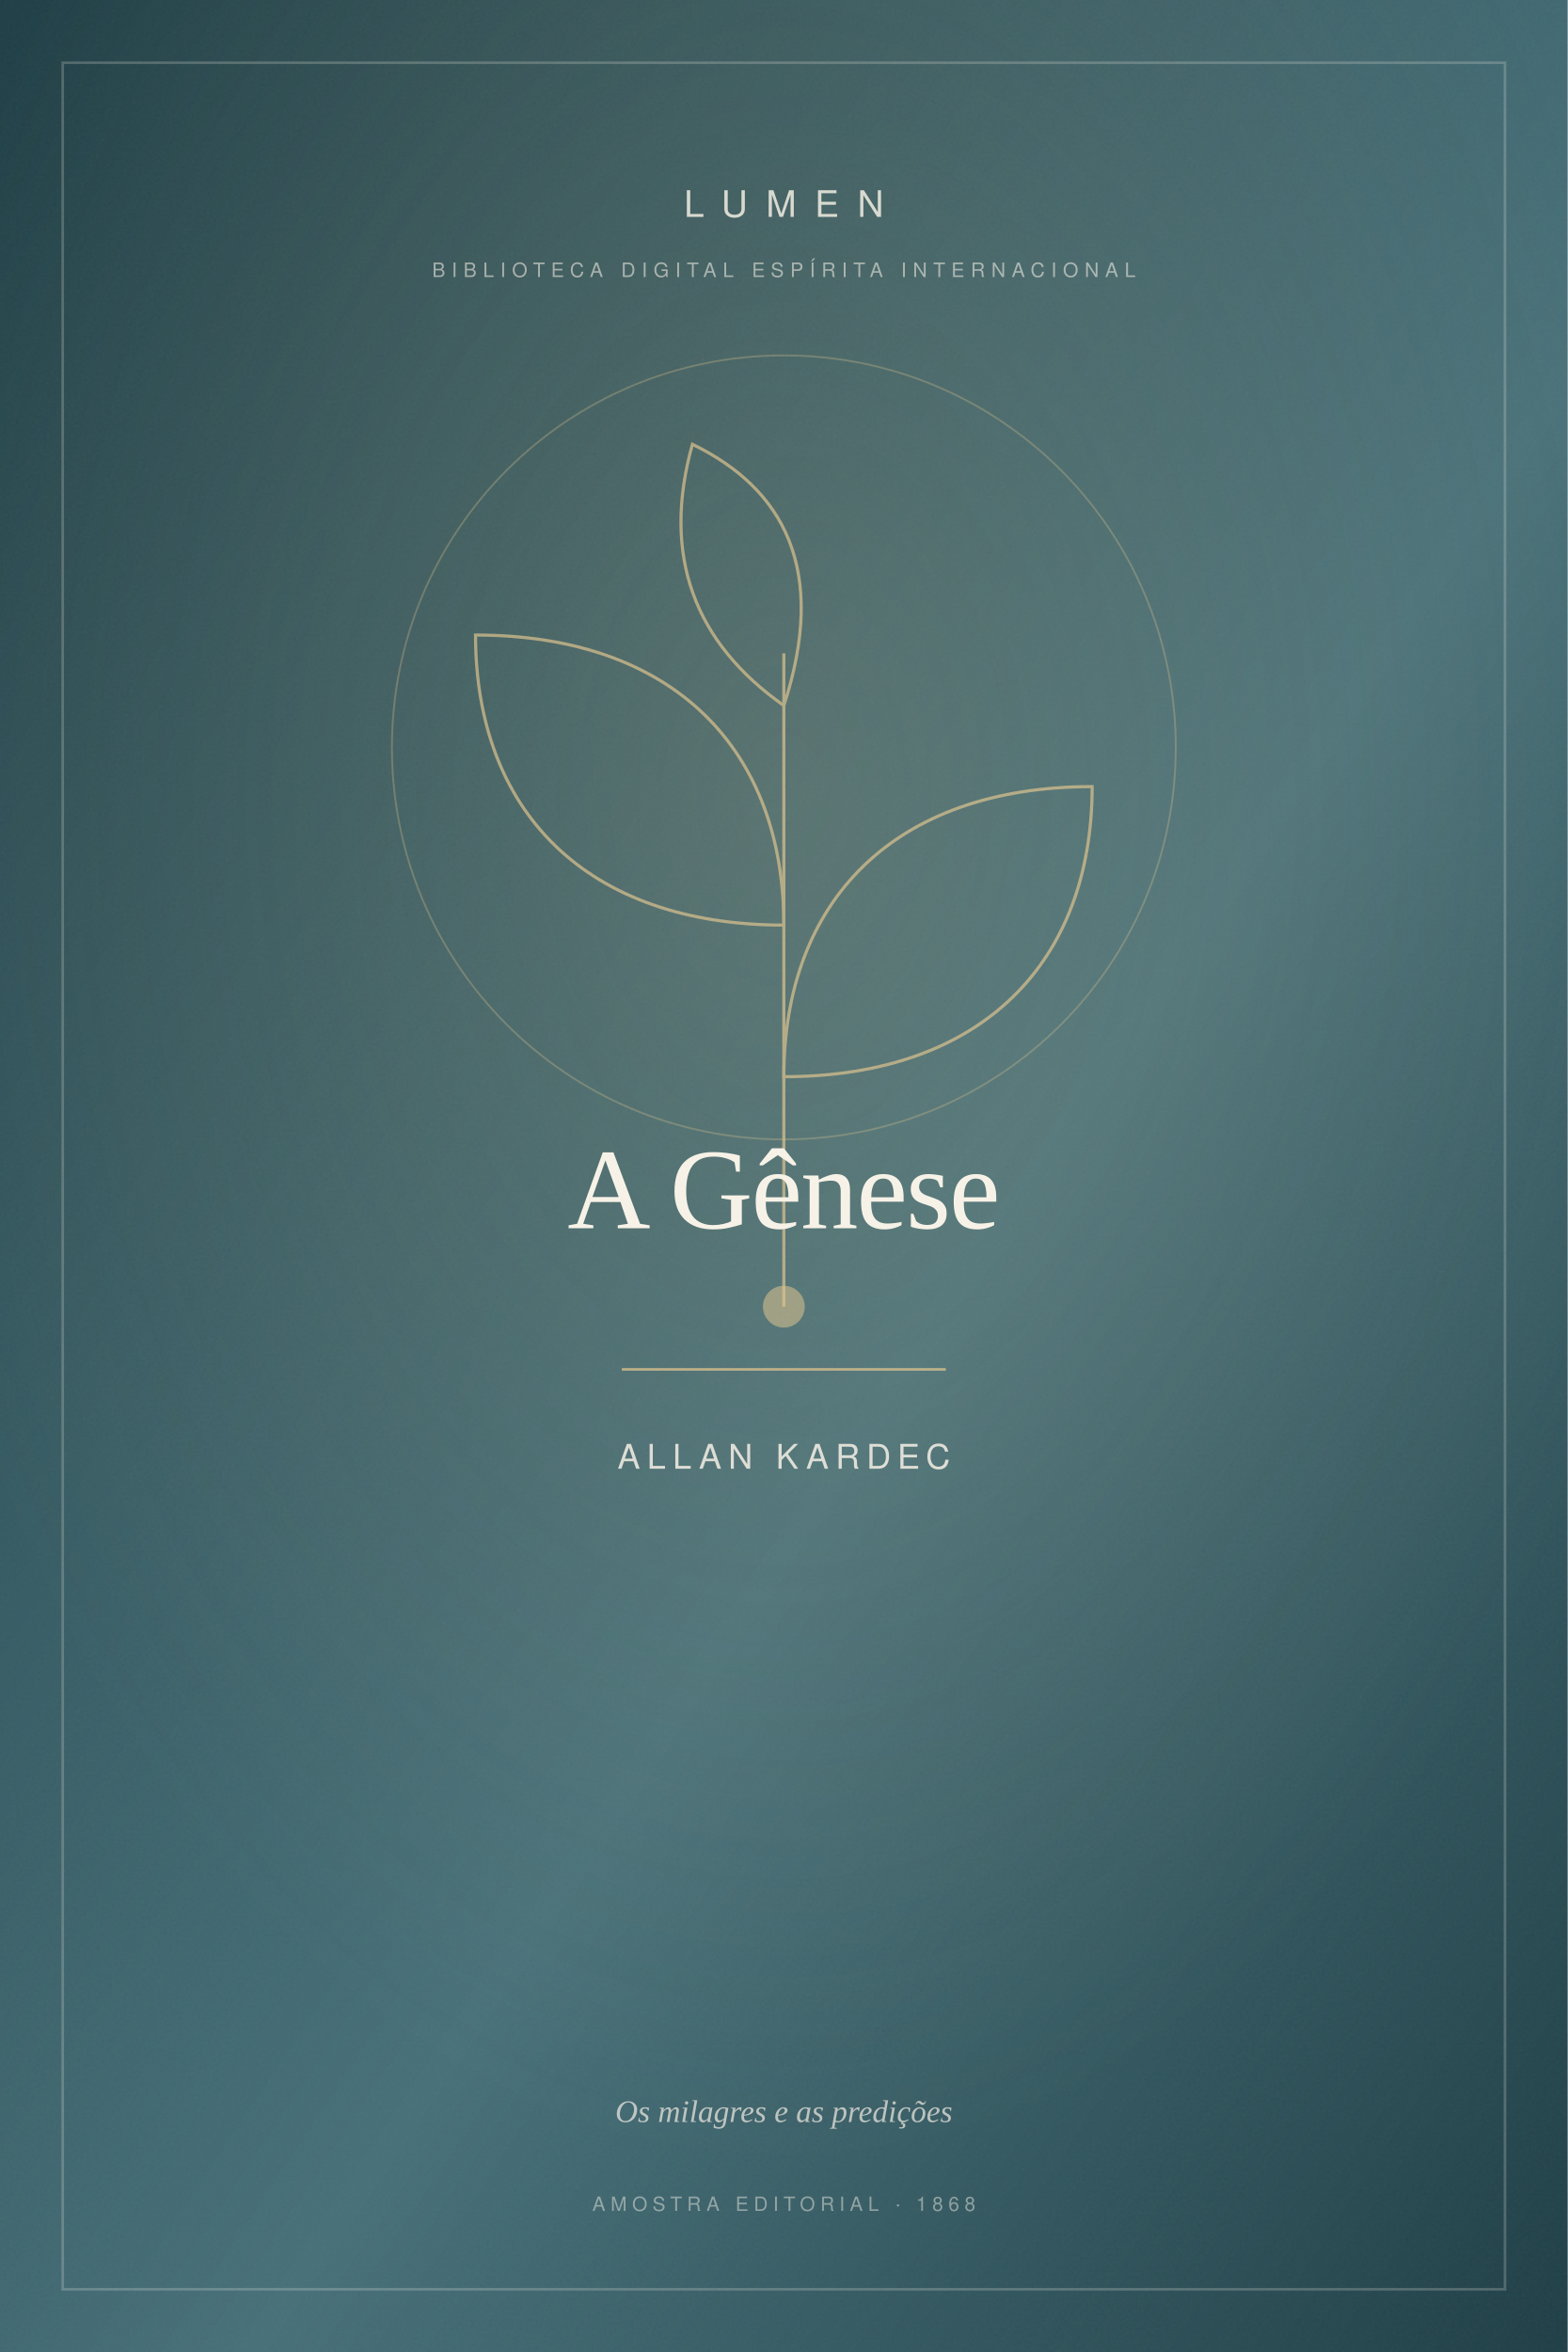
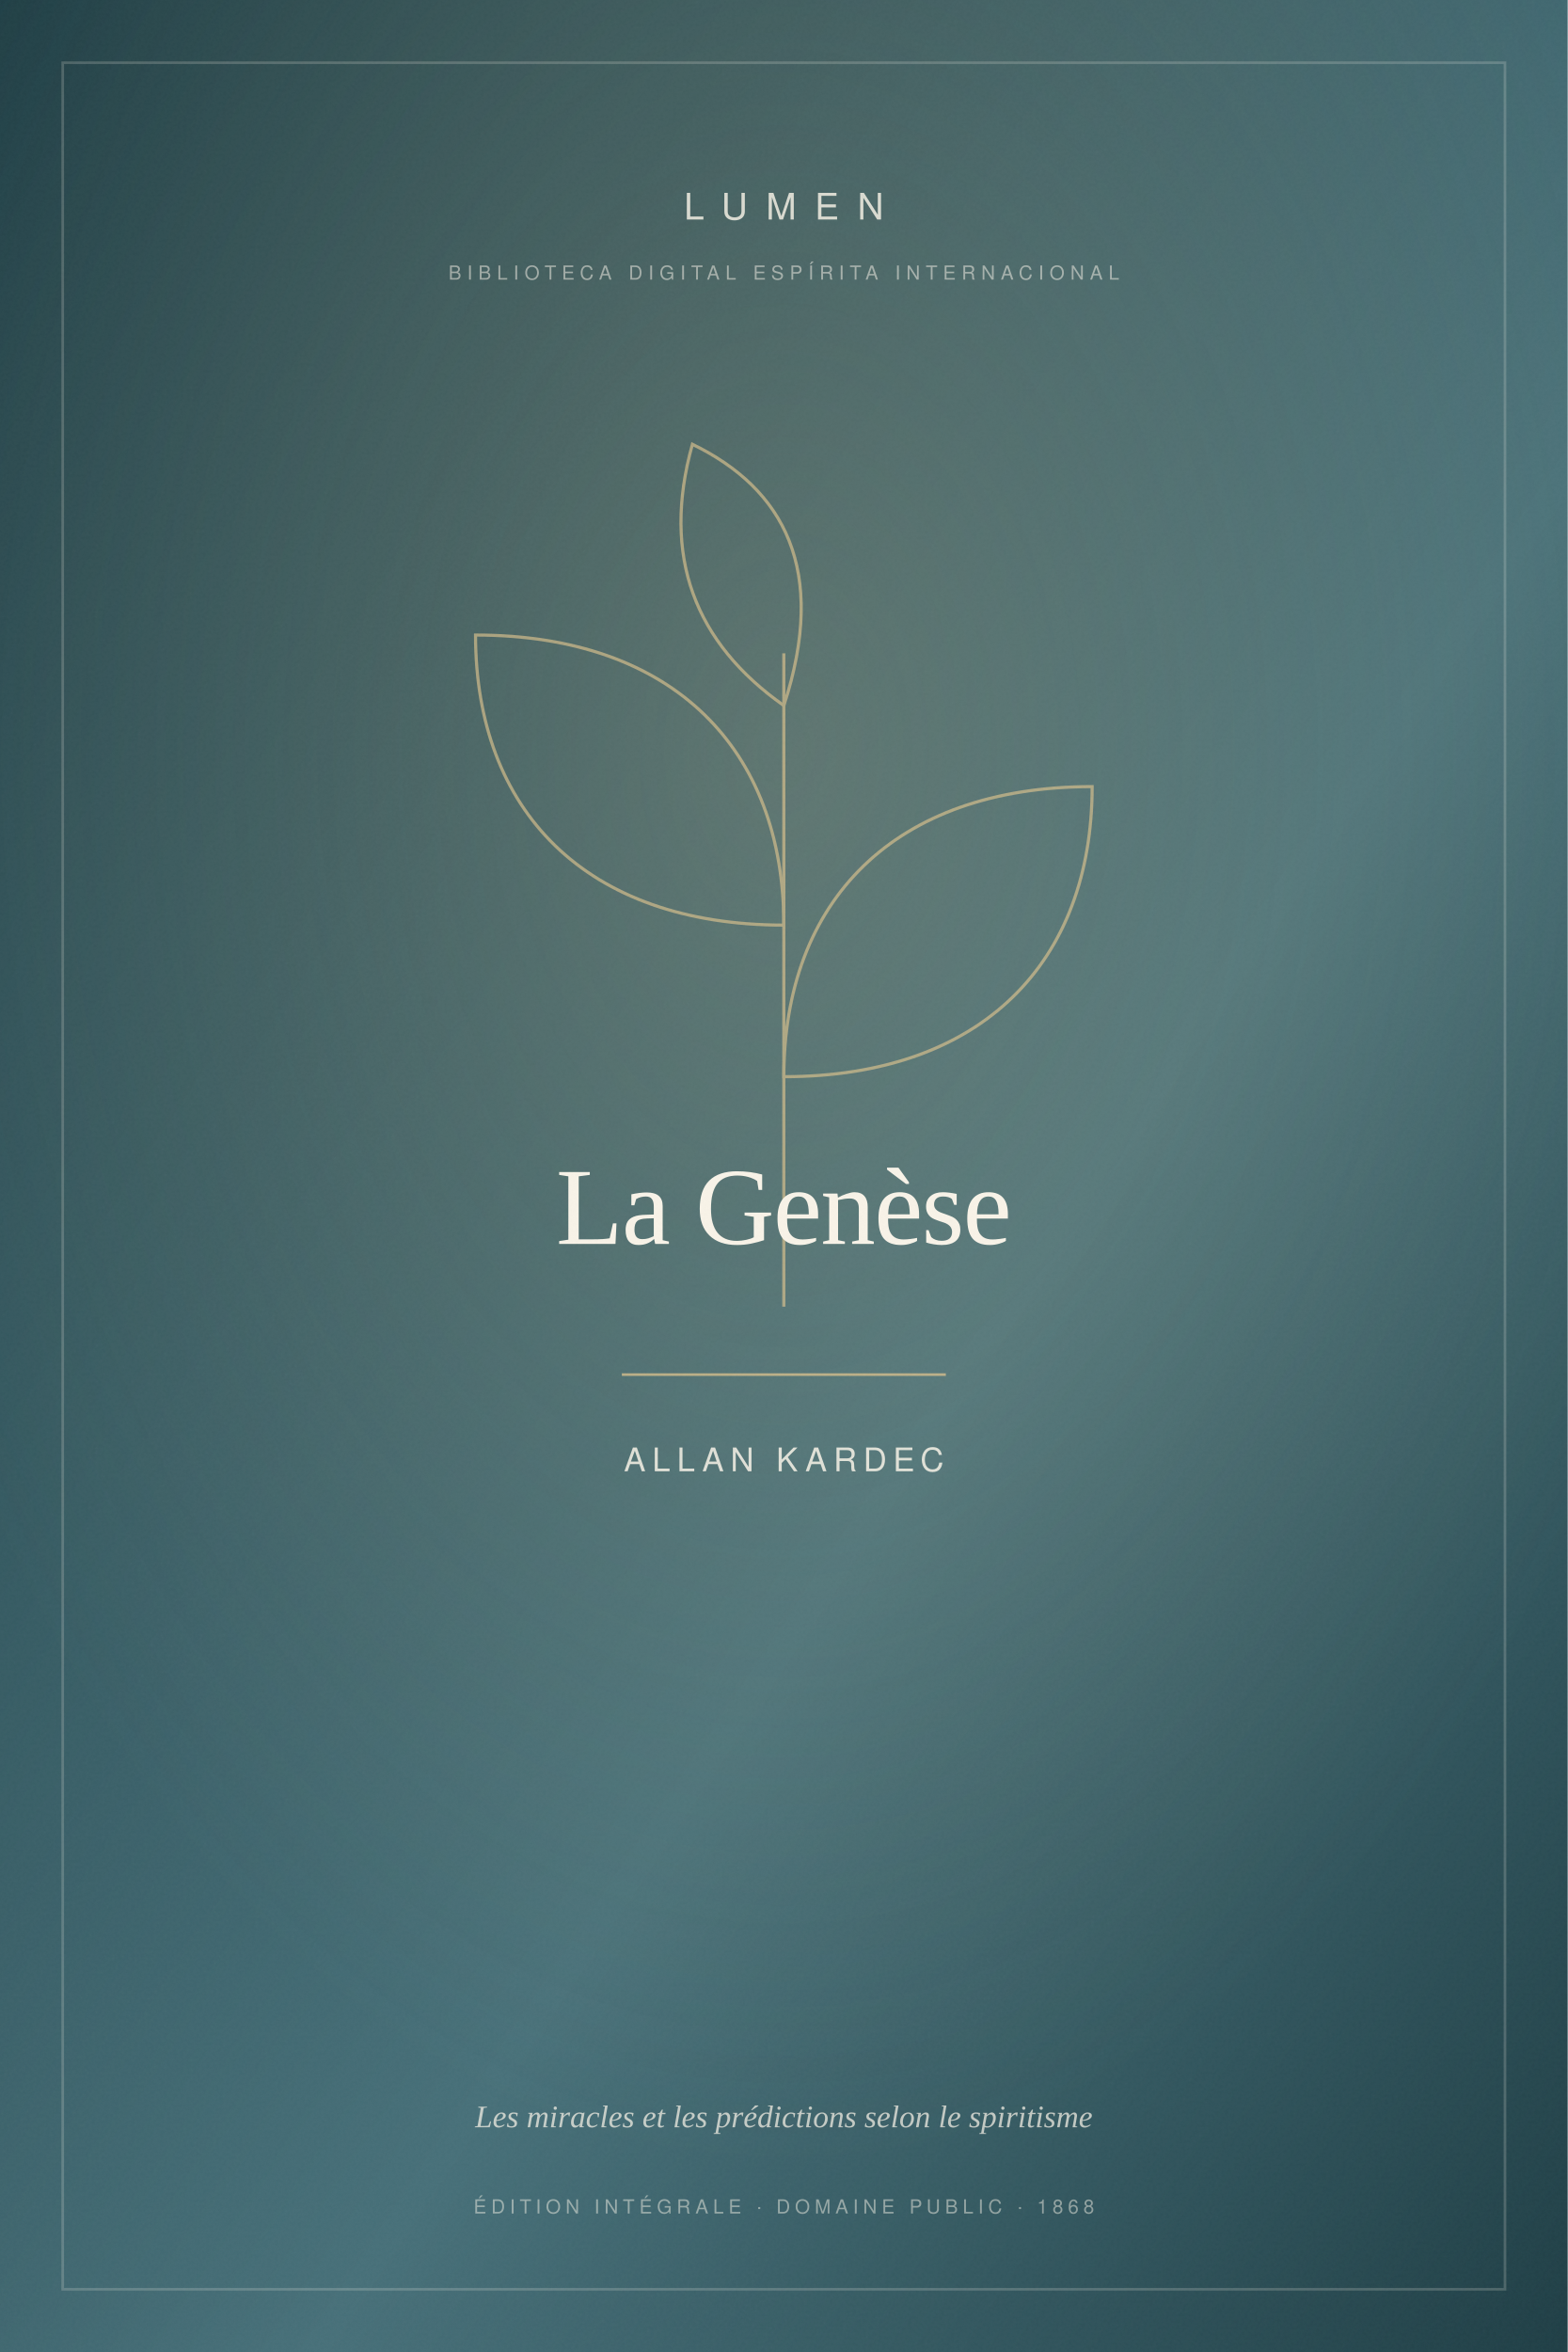
- <svg xmlns="http://www.w3.org/2000/svg" width="600" height="900" viewBox="0 0 600 900" role="img" aria-label="Capa de A Gênese">
+ <svg xmlns="http://www.w3.org/2000/svg" width="600" height="900" viewBox="0 0 600 900" role="img" aria-label="Capa de La Genèse">
  <defs>
    <linearGradient id="bg" x1="0" y1="0" x2="1" y2="1">
      <stop offset="0" stop-color="#1f3e45" />
-       <stop offset=".58" stop-color="#477079" />
+       <stop offset=".6" stop-color="#477079" />
      <stop offset="1" stop-color="#1f3e45" />
    </linearGradient>
-     <radialGradient id="glow" cx=".5" cy=".34" r=".58">
-       <stop offset="0" stop-color="#ddc38e" stop-opacity=".18" />
+     <radialGradient id="glow" cx=".5" cy=".32" r=".6">
+       <stop offset="0" stop-color="#ddc38e" stop-opacity=".22" />
      <stop offset="1" stop-color="#ddc38e" stop-opacity="0" />
    </radialGradient>
    <filter id="grain">
-       <feTurbulence type="fractalNoise" baseFrequency=".85" numOctaves="3" stitchTiles="stitch" result="noise" />
+       <feTurbulence type="fractalNoise" baseFrequency=".8" numOctaves="3" stitchTiles="stitch" result="noise" />
      <feColorMatrix in="noise" type="saturate" values="0" />
      <feComponentTransfer>
-         <feFuncA type="linear" slope=".055" />
+         <feFuncA type="linear" slope=".045" />
      </feComponentTransfer>
    </filter>
  </defs>
  <rect width="600" height="900" fill="url(#bg)" />
  <rect width="600" height="900" fill="url(#glow)" />
-   <rect x="24" y="24" width="552" height="852" fill="none" stroke="#f8f3e8" stroke-opacity=".22" />
-   <text x="300" y="83" text-anchor="middle" font-family="Helvetica, Arial, sans-serif" font-size="14" letter-spacing="7" fill="#f8f3e8" fill-opacity=".82">LUMEN</text>
-   <text x="300" y="106" text-anchor="middle" font-family="Helvetica, Arial, sans-serif" font-size="7.6" letter-spacing="2.4" fill="#f8f3e8" fill-opacity=".56">BIBLIOTECA DIGITAL ESPÍRITA INTERNACIONAL</text>
-   <g fill="none" stroke="#ddc38e" stroke-width="1.2" opacity=".7">
+   <rect x="24" y="24" width="552" height="852" fill="none" stroke="#f8f3e8" stroke-opacity=".2" />
+   <text x="300" y="84" text-anchor="middle" font-family="Helvetica, Arial, sans-serif" font-size="14" letter-spacing="7" fill="#f8f3e8" fill-opacity=".82">LUMEN</text>
+   <text x="300" y="107" text-anchor="middle" font-family="Helvetica, Arial, sans-serif" font-size="7.4" letter-spacing="2.2" fill="#f8f3e8" fill-opacity=".52">BIBLIOTECA DIGITAL ESPÍRITA INTERNACIONAL</text>
+   <g fill="none" stroke="#ddc38e" stroke-width="1.2" opacity=".65">
    <path d="M300 500V250" />
    <path d="M300 354c-76 0-118-44-118-111 76 0 118 44 118 111z" />
    <path d="M300 412c76 0 118-44 118-111-76 0-118 44-118 111z" />
    <path d="M300 270c-34-24-47-57-35-100 35 17 52 48 35 100z" />
  </g>
-   <circle cx="300" cy="500" r="8" fill="#ddc38e" opacity=".55" />
-   <circle cx="300" cy="286" r="150" fill="none" stroke="#ddc38e" stroke-width=".7" opacity=".3" />
-   <text x="300" y="470" text-anchor="middle" font-family="Georgia, 'Times New Roman', serif" font-size="44" letter-spacing="-.6" fill="#f8f3e8">A Gênese</text>
-   <line x1="238" y1="524" x2="362" y2="524" stroke="#ddc38e" stroke-opacity=".75" />
-   <text x="300" y="562" text-anchor="middle" font-family="Helvetica, Arial, sans-serif" font-size="13" letter-spacing="2.6" fill="#f8f3e8" fill-opacity=".84">ALLAN KARDEC</text>
-   <text x="300" y="812" text-anchor="middle" font-family="Georgia, 'Times New Roman', serif" font-size="12" font-style="italic" fill="#f8f3e8" fill-opacity=".68">Os milagres e as predições</text>
-   <text x="300" y="846" text-anchor="middle" font-family="Helvetica, Arial, sans-serif" font-size="7.5" letter-spacing="2" fill="#f8f3e8" fill-opacity=".46">AMOSTRA EDITORIAL · 1868</text>
+   <text x="300" y="476" text-anchor="middle" font-family="Georgia, 'Times New Roman', serif" font-size="42" letter-spacing="-.5" fill="#f8f3e8">La Genèse</text>
+   <line x1="238" y1="526" x2="362" y2="526" stroke="#ddc38e" stroke-opacity=".75" />
+   <text x="300" y="563" text-anchor="middle" font-family="Helvetica, Arial, sans-serif" font-size="12.5" letter-spacing="2.5" fill="#f8f3e8" fill-opacity=".85">ALLAN KARDEC</text>
+   <text x="300" y="814" text-anchor="middle" font-family="Georgia, 'Times New Roman', serif" font-size="12" font-style="italic" fill="#f8f3e8" fill-opacity=".72">Les miracles et les prédictions selon le spiritisme</text>
+   <text x="300" y="847" text-anchor="middle" font-family="Helvetica, Arial, sans-serif" font-size="7.4" letter-spacing="1.8" fill="#f8f3e8" fill-opacity=".48">ÉDITION INTÉGRALE · DOMAINE PUBLIC · 1868</text>
  <rect width="600" height="900" filter="url(#grain)" opacity=".7" />
</svg>
